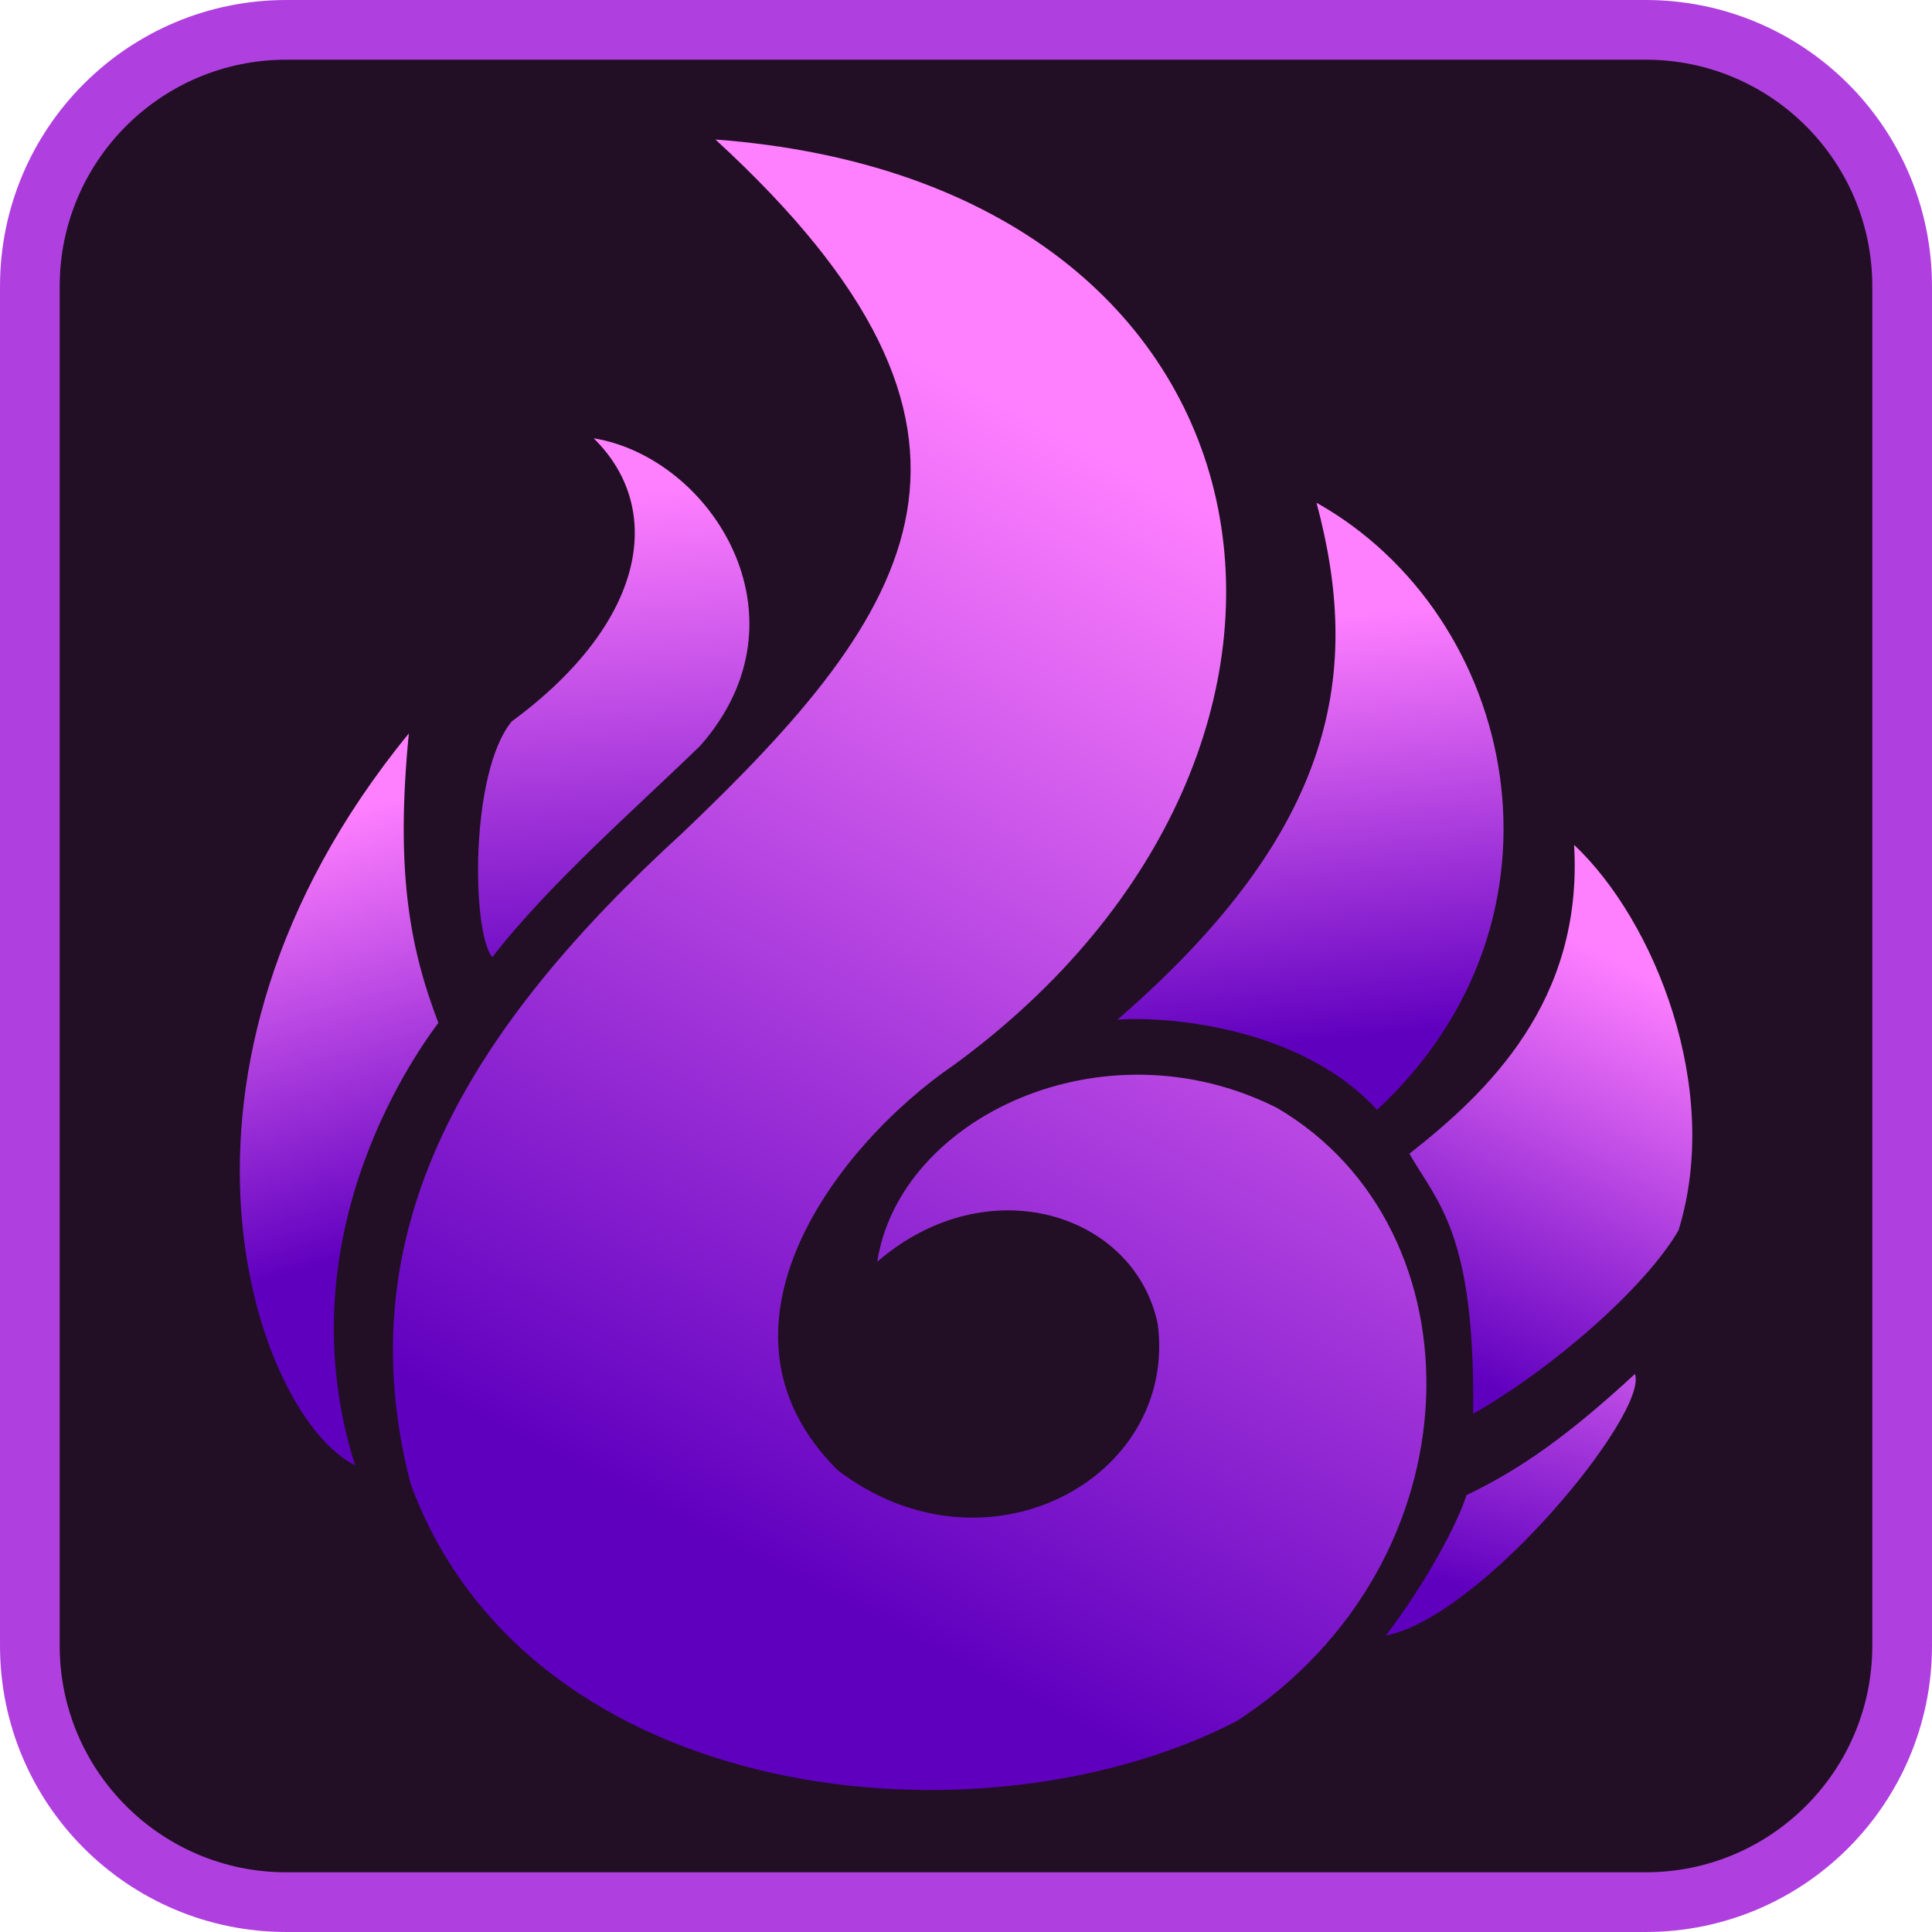
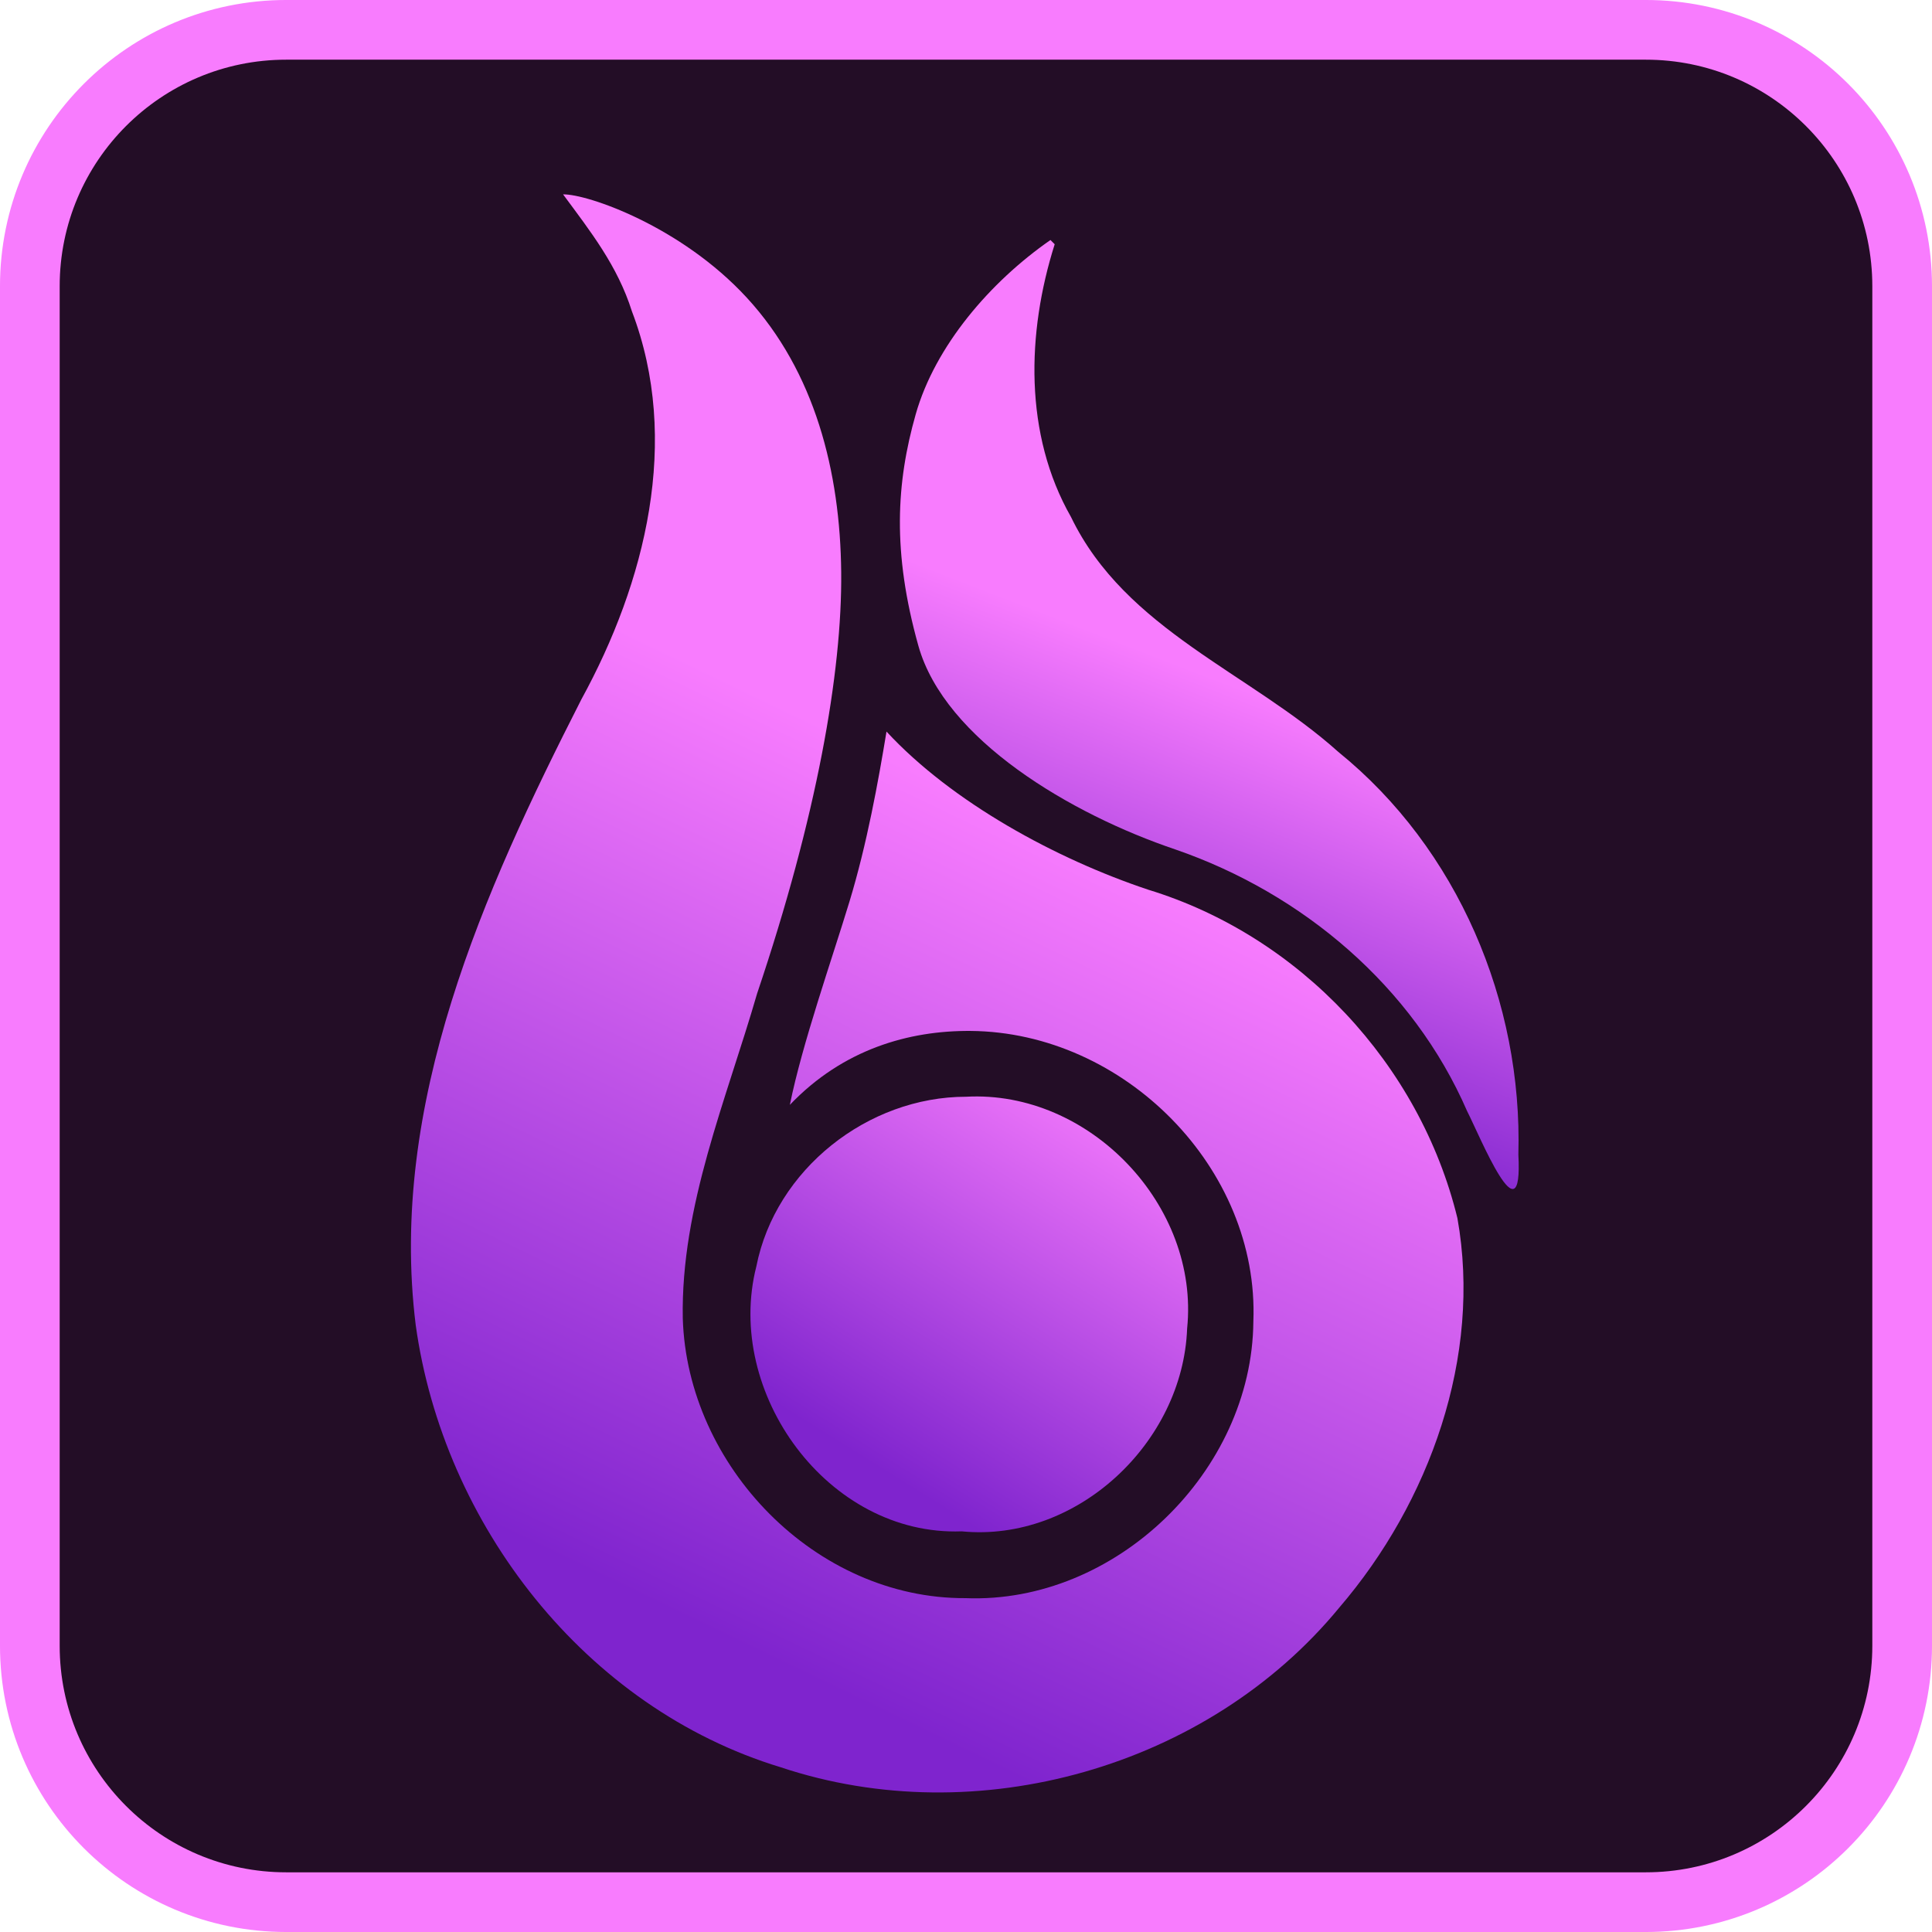
- <svg xmlns="http://www.w3.org/2000/svg" xmlns:xlink="http://www.w3.org/1999/xlink" xml:space="preserve" width="128.001" height="128.001">
+ <svg xmlns="http://www.w3.org/2000/svg" xmlns:xlink="http://www.w3.org/1999/xlink" xml:space="preserve" width="128" height="128">
  <defs>
-     <linearGradient xlink:href="#a" id="b" x1="345.488" x2="326.393" y1="537.545" y2="278.277" gradientTransform="translate(25.645)" gradientUnits="userSpaceOnUse" />
    <linearGradient id="a">
-       <stop offset="0" stop-color="#6000bf" />
-       <stop offset="1" stop-color="#ff80ff" />
+       <stop offset=".045" stop-color="#7f24ce" />
+       <stop offset="1" stop-color="#f87cfe" />
    </linearGradient>
-     <linearGradient xlink:href="#a" id="c" x1="628.385" x2="605.516" y1="554.552" y2="345.675" gradientTransform="translate(25.645)" gradientUnits="userSpaceOnUse" />
-     <linearGradient xlink:href="#a" id="d" x1="711.173" x2="813.123" y1="702.796" y2="513.799" gradientTransform="translate(25.645)" gradientUnits="userSpaceOnUse" />
-     <linearGradient xlink:href="#a" id="e" x1="263.133" x2="199.507" y1="648.504" y2="445.445" gradientTransform="translate(25.645)" gradientUnits="userSpaceOnUse" />
-     <linearGradient xlink:href="#a" id="f" x1="760.851" x2="818.785" y1="829.706" y2="638.514" gradientTransform="translate(25.645)" gradientUnits="userSpaceOnUse" />
-     <linearGradient xlink:href="#a" id="g" x1="447.231" x2="722.686" y1="825.105" y2="341.161" gradientTransform="translate(25.645)" gradientUnits="userSpaceOnUse" />
+     <linearGradient xlink:href="#a" id="b" x1="635.831" x2="721.822" y1="589.778" y2="368.408" gradientTransform="translate(2.219 4.067)scale(.119)" gradientUnits="userSpaceOnUse" />
+     <linearGradient xlink:href="#a" id="c" x1="496.519" x2="635.831" y1="813.477" y2="589.778" gradientTransform="translate(2.219 4.067)scale(.119)" gradientUnits="userSpaceOnUse" />
+     <linearGradient xlink:href="#a" id="d" x1="269.585" x2="488.27" y1="847.204" y2="393.079" gradientTransform="translate(2.219 4.067)scale(.119)" gradientUnits="userSpaceOnUse" />
  </defs>
-   <path fill="#220f25" stroke="#af40df" stroke-linecap="round" stroke-linejoin="round" stroke-width="7.909" d="m 18.966,3.955 h 90.068 A 15.01,15.01 0 0 1 124.046,18.966 v 90.068 a 15.01,15.01 0 0 1 -15.012,15.012 H 18.966 A 15.01,15.01 0 0 1 3.955,109.034 V 18.966 A 15.01,15.01 0 0 1 18.966,3.955" paint-order="markers stroke fill" />
-   <g color="#000" paint-order="markers stroke fill">
-     <path fill="url(#b)" d="m 333.041,390.832 c 60.956,-49.645 68.888,-106.282 36.834,-141.001 52.955,9.639 98.778,89.197 48.017,153.006 -26.657,28.88 -68.133,68.803 -93.604,105.416 -9.271,-12.442 -10.125,-91.913 8.753,-117.421 z" style="-inkscape-stroke:none" transform="matrix(.14732 0 0 .13305 -15.16 -4.203)" />
-     <path fill="url(#c)" d="m 605.468,539.317 c 99.495,-95.417 109.652,-174.007 89.512,-257.379 90.54,56.344 120.323,206.655 27.218,302.306 -32.452,-39.308 -89.422,-46.801 -116.73,-44.926 z" style="-inkscape-stroke:none" transform="matrix(.14732 0 0 .13305 -15.16 -4.203)" />
-     <path fill="url(#d)" d="m 765.397,735.61 c 1.027,-90.005 -16.07,-105.169 -28.652,-129.511 34.981,-30.439 78.22,-75.638 74.074,-153.8 36.265,37.795 66.663,121.656 46.942,191.96 -14.859,28.349 -56.524,68.798 -92.364,91.35 z" style="-inkscape-stroke:none" transform="matrix(.14732 0 0 .13305 -15.16 -4.203)" />
-     <path fill="url(#e)" d="m 286.772,396.801 c -5.933,67.162 -0.014,105.765 13.279,144.12 C 286.963,560.259 230.933,650.697 262.607,761.242 218.558,737.233 161.826,566.002 286.772,396.801 Z" style="-inkscape-stroke:none" transform="matrix(.14732 0 0 .13305 -15.16 -4.203)" />
-     <path fill="url(#f)" d="m 726.132,846.03 c 17.736,-25.59 32.55,-56.278 36.255,-69.905 25.026,-13.294 46.489,-30.414 75.78,-60.351 6.376,19.042 -68.605,120.855 -112.035,130.255 z" style="-inkscape-stroke:none" transform="matrix(.14732 0 0 .13305 -15.16 -4.203)" />
-     <path fill="url(#g)" d="m 287.624,770.662 c -29.781,-126.684 26.211,-227.139 122.275,-324.391 105.332,-111.102 158.665,-199.02 14.749,-345.209 261.967,21.801 302.853,302.608 107.166,460.898 -51.666,39.082 -116.359,131.072 -52.202,201.699 66.221,56.081 152.881,4.625 143.984,-72.616 C 613.313,635.784 547.105,612.403 497.426,659.869 507.381,588.255 598.947,539.692 677.165,583.255 770.053,643.46 769.049,809.072 659.32,888.466 545.235,954.136 341.346,931.823 287.624,770.662 Z" style="-inkscape-stroke:none" transform="matrix(.14732 0 0 .13305 -15.16 -4.203)" />
-   </g>
+   <path fill="#230d26" stroke="#f87cfe" stroke-linecap="round" stroke-linejoin="round" stroke-width="7.909" d="m 18.966,3.954 h 90.068 a 15.01,15.01 0 0 1 15.012,15.012 v 90.068 a 15.01,15.01 0 0 1 -15.012,15.012 H 18.966 A 15.01,15.01 0 0 1 3.954,109.034 V 18.966 A 15.01,15.01 0 0 1 18.966,3.954" paint-order="markers stroke fill" />
+   <path fill="url(#b)" d="m 69.596,15.901 c -3.991,2.772 -7.642,7.019 -8.928,11.548 -1.286,4.529 -1.565,9.122 0.177,15.337 1.742,6.215 10.11,11.16 17.025,13.492 8.431,2.908 15.742,9.079 19.328,17.333 0.837,1.631 3.714,8.748 3.398,2.887 C 100.882,66.39 96.583,56.227 88.668,49.817 82.825,44.571 74.571,41.734 70.96,34.258 67.833,28.774 68.019,22.052 69.876,16.182 l -0.14,-0.14 z" paint-order="stroke fill markers" style="mix-blend-mode:normal" />
+   <path fill="url(#c)" d="M 64.004,72.662 C 72.181,72.212 79.488,79.876 78.65,88.024 78.369,95.568 71.358,102.2 63.719,101.456 54.845,101.782 47.977,92.261 50.11,83.904 51.378,77.473 57.496,72.664 64.003,72.662 Z" paint-order="stroke fill markers" style="mix-blend-mode:normal" />
+   <path fill="url(#d)" d="m 37.305,12.878 c 1.823,2.465 3.611,4.736 4.562,7.751 3.258,8.54 0.894,17.957 -3.346,25.7 -6.494,12.751 -12.796,26.812 -10.979,41.458 1.835,13.231 11.239,25.371 24.183,29.299 12.993,4.337 28.3,0.017 37.012,-10.586 C 94.714,99.533 98.195,89.879 96.557,80.704 94.065,70.503 86.115,62.013 76.061,58.941 69.969,56.905 63.082,53.167 58.733,48.469 c -0.549,3.33 -1.295,7.451 -2.454,11.265 -1.159,3.814 -3.138,9.439 -3.949,13.466 3.528,-3.698 7.91,-4.928 11.968,-4.898 10.186,0.078 19.142,9.106 18.74,19.258 -0.082,9.914 -9.119,18.718 -19.079,18.321 C 54.037,105.926 45.533,97.143 45.236,87.345 45.1,79.91 48.122,72.868 50.16,65.825 54.105,54.131 55.797,44.553 55.732,37.906 55.666,31.26 53.999,24.627 49.467,19.711 45.103,14.977 38.91,12.847 37.305,12.878" paint-order="stroke fill markers" style="mix-blend-mode:normal" />
</svg>
